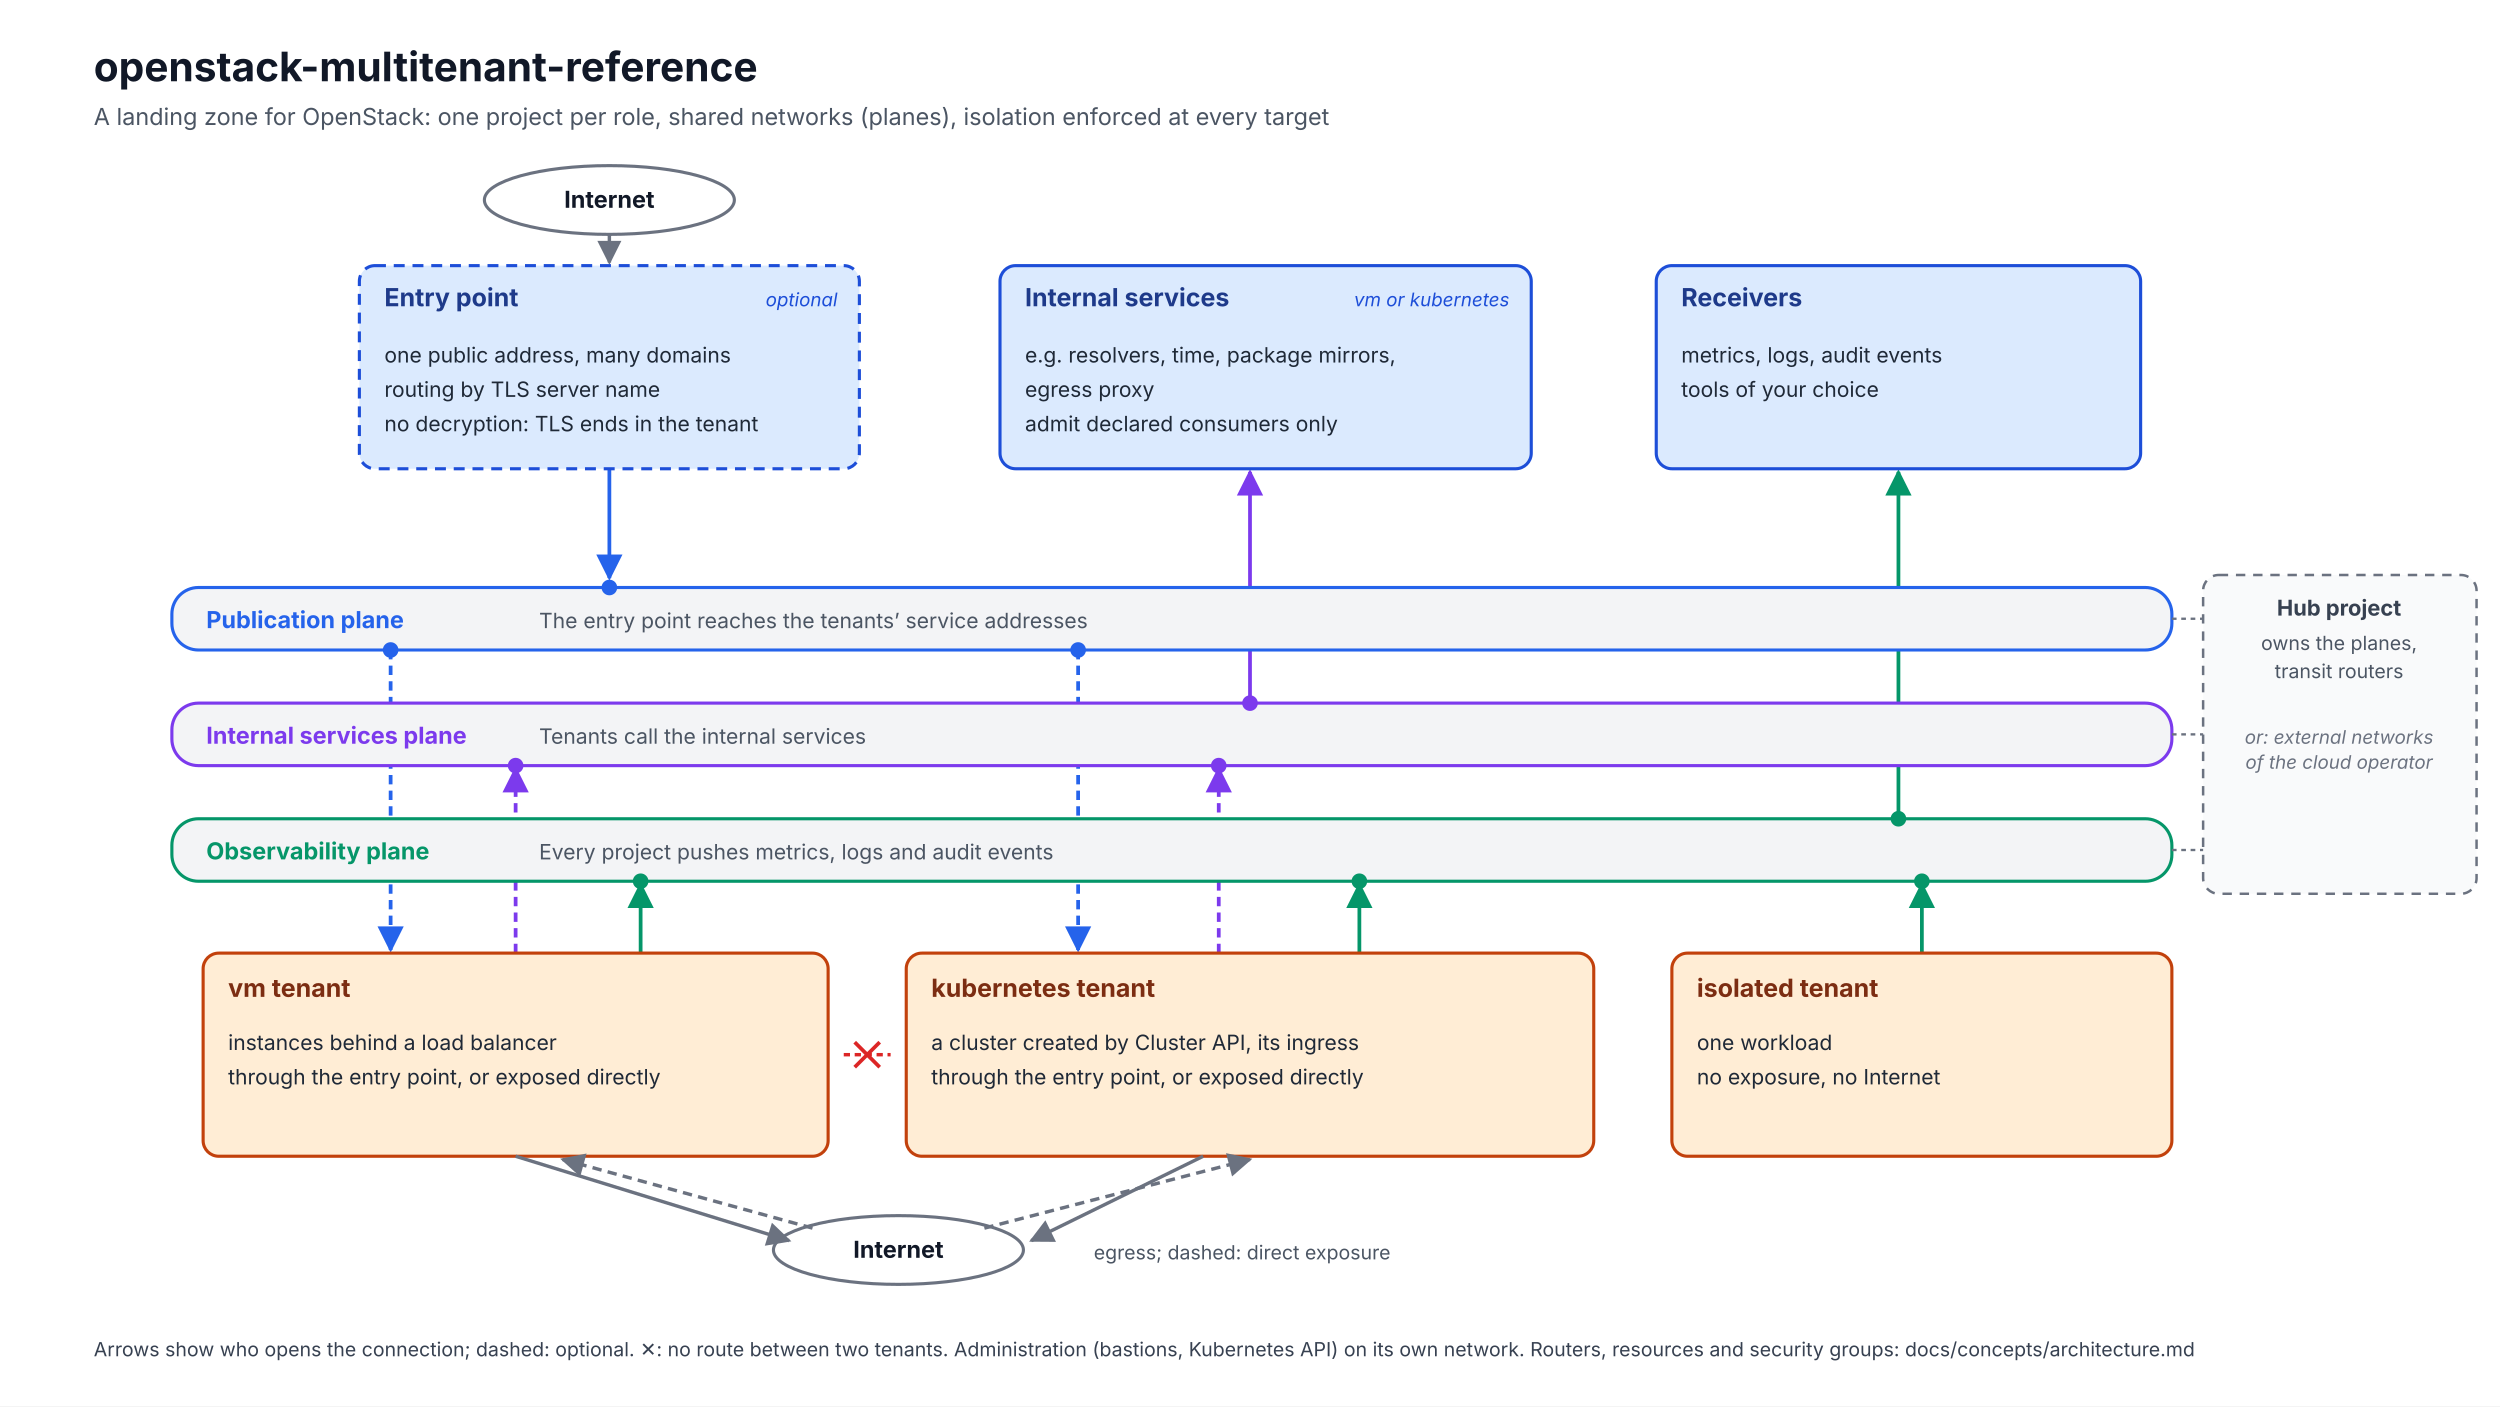
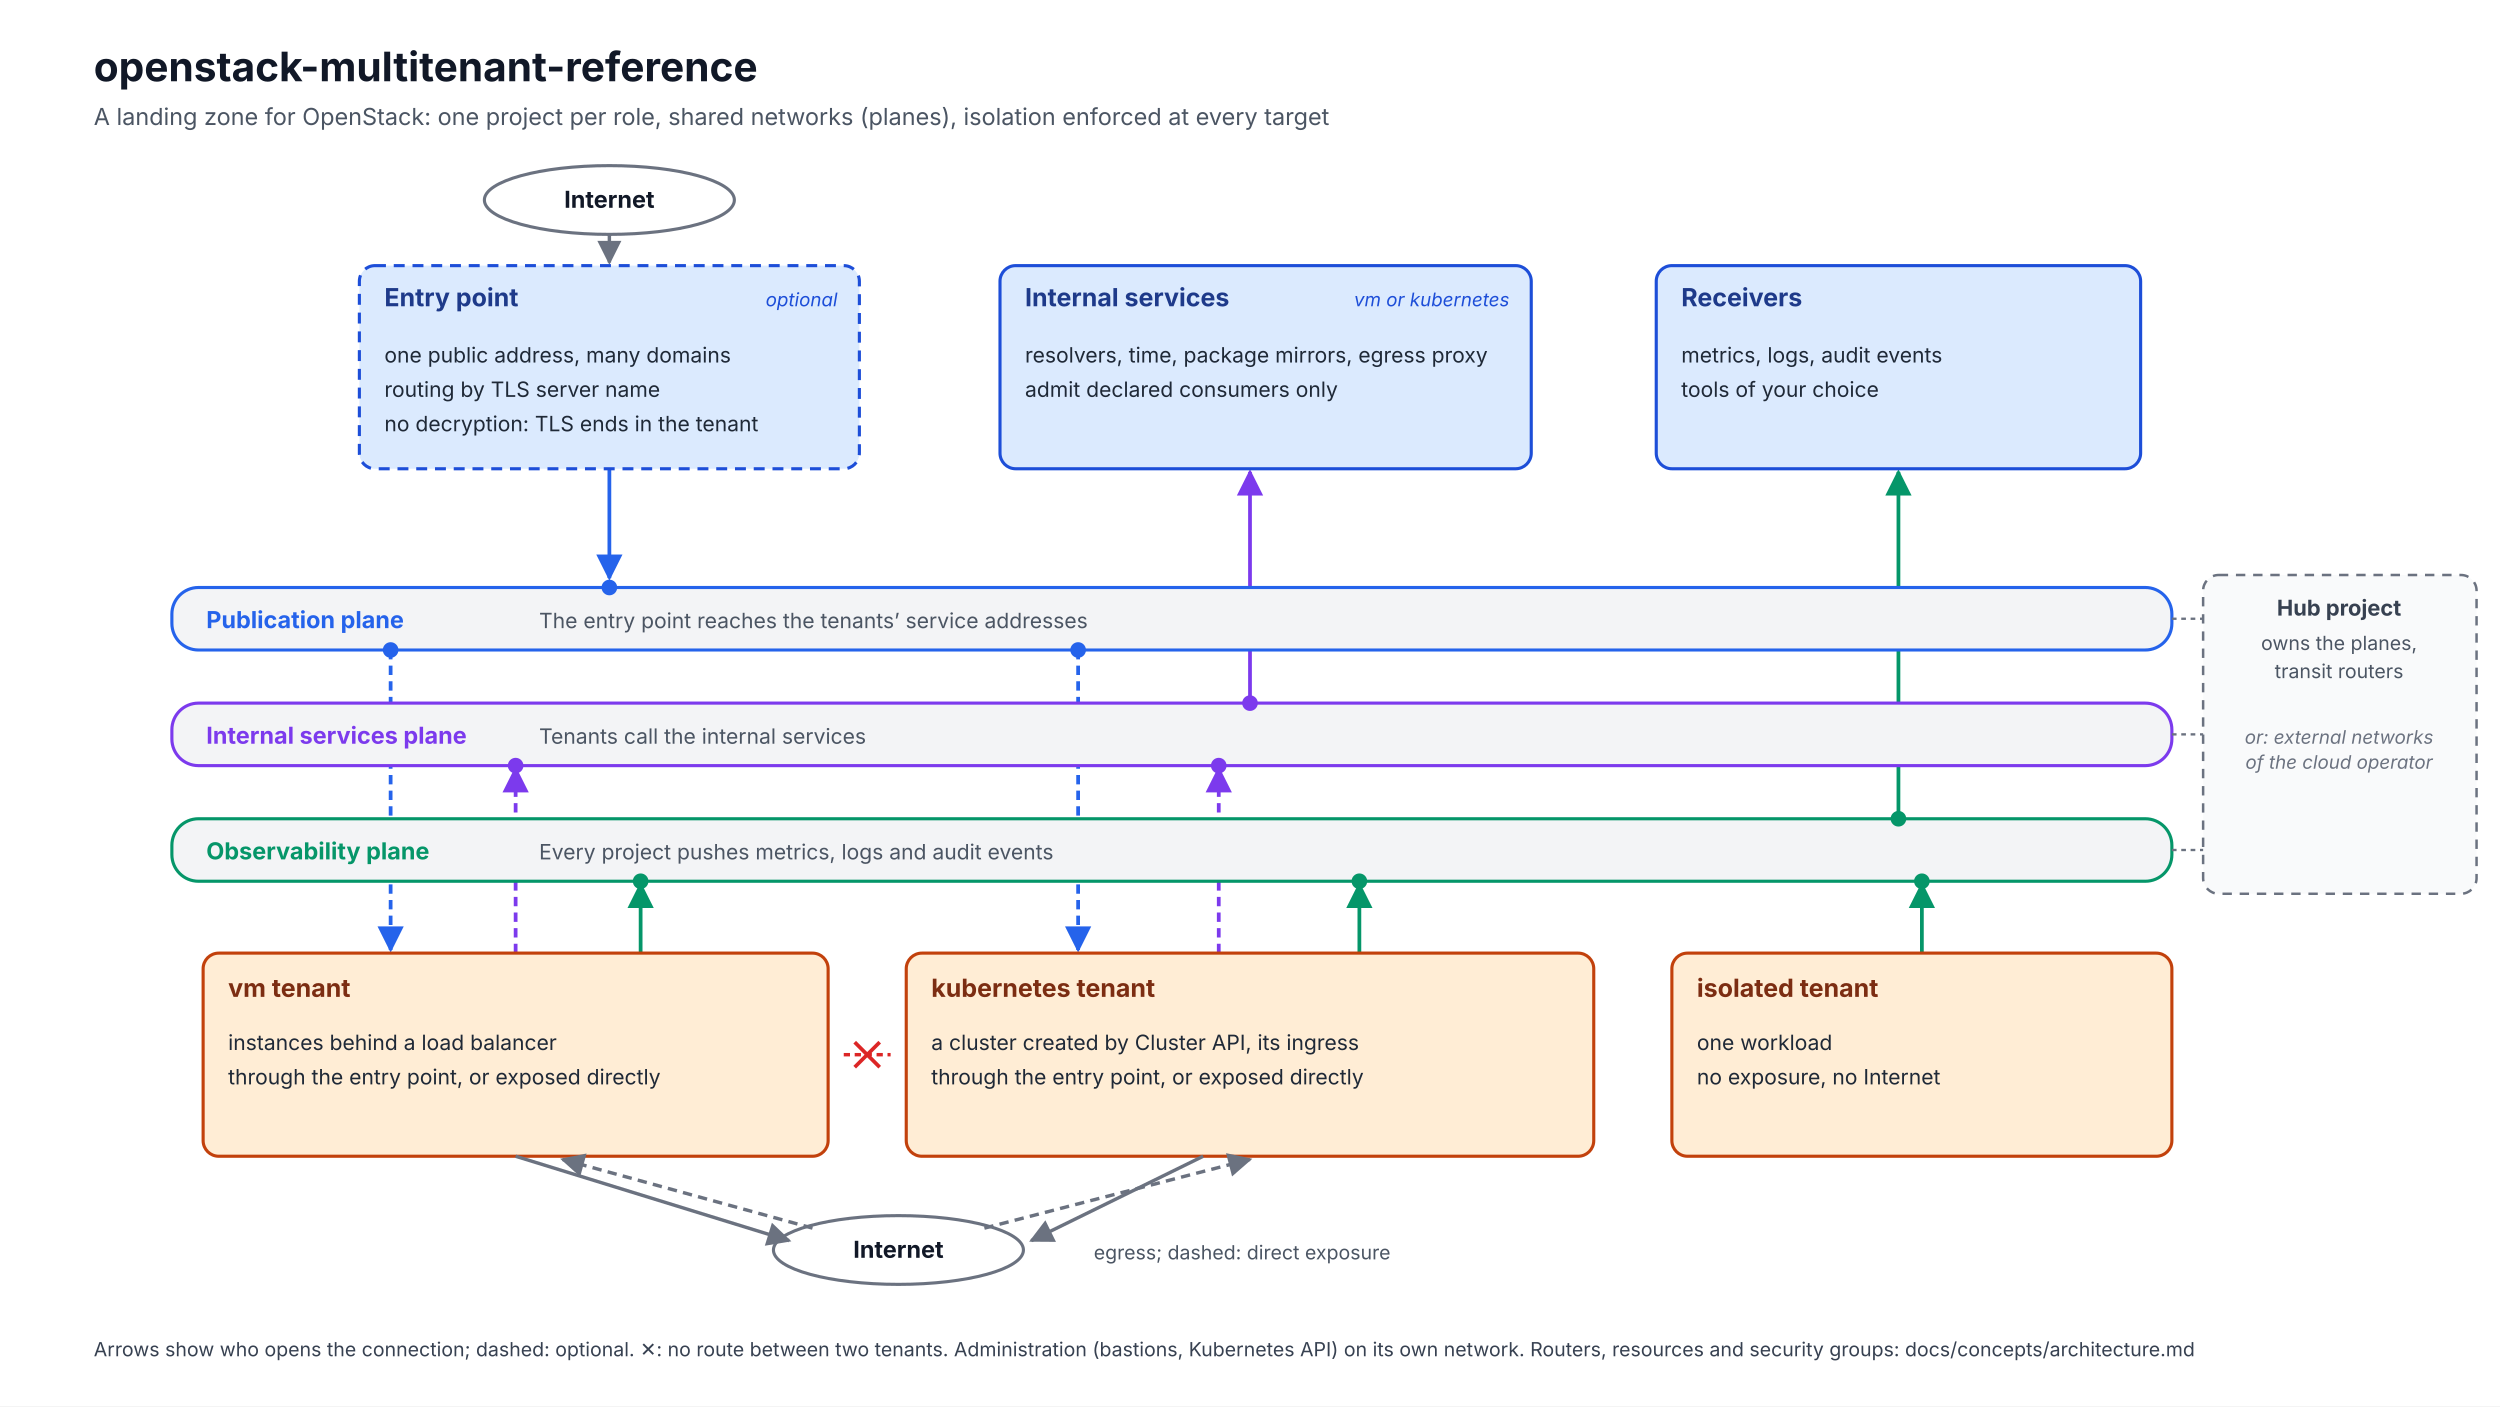
<svg xmlns="http://www.w3.org/2000/svg" viewBox="0 0 1600 900" width="1600" height="900" font-family="Inter,'Segoe UI',Helvetica,Arial,'DejaVu Sans',sans-serif">
  <defs>
    <marker id="ar" viewBox="0 0 10 10" refX="9" refY="5" markerWidth="7" markerHeight="7" orient="auto-start-reverse">
      <path d="M0,0 L10,5 L0,10 z" fill="#374151" />
    </marker>
    <marker id="mpub" viewBox="0 0 10 10" refX="9" refY="5" markerWidth="7" markerHeight="7" orient="auto-start-reverse">
      <path d="M0,0 L10,5 L0,10 z" fill="#2563eb" />
    </marker>
    <marker id="mint" viewBox="0 0 10 10" refX="9" refY="5" markerWidth="7" markerHeight="7" orient="auto-start-reverse">
      <path d="M0,0 L10,5 L0,10 z" fill="#7c3aed" />
    </marker>
    <marker id="mobs" viewBox="0 0 10 10" refX="9" refY="5" markerWidth="7" markerHeight="7" orient="auto-start-reverse">
      <path d="M0,0 L10,5 L0,10 z" fill="#059669" />
    </marker>
    <marker id="arg" viewBox="0 0 10 10" refX="9" refY="5" markerWidth="7" markerHeight="7" orient="auto-start-reverse">
      <path d="M0,0 L10,5 L0,10 z" fill="#6b7280" />
    </marker>
  </defs>
  <rect width="1600" height="900" fill="#ffffff" />
  <text x="60" y="52" font-size="26" fill="#111827" font-weight="bold" text-anchor="start">openstack-multitenant-reference</text>
  <text x="60" y="80" font-size="15" fill="#4b5563" font-weight="normal" text-anchor="start">A landing zone for OpenStack: one project per role, shared networks (planes), isolation enforced at every target</text>
  <line x1="390" y1="300" x2="390" y2="370" stroke="#2563eb" stroke-width="2.4" marker-end="url(#mpub)" />
  <line x1="800" y1="450" x2="800" y2="302" stroke="#7c3aed" stroke-width="2.4" marker-end="url(#mint)" />
  <line x1="1215" y1="524" x2="1215" y2="302" stroke="#059669" stroke-width="2.4" marker-end="url(#mobs)" />
  <line x1="250" y1="416" x2="250" y2="608" stroke="#2563eb" stroke-width="2.4" stroke-dasharray="6 4" marker-end="url(#mpub)" />
  <line x1="330" y1="610" x2="330" y2="492" stroke="#7c3aed" stroke-width="2.4" stroke-dasharray="6 4" marker-end="url(#mint)" />
  <line x1="410" y1="610" x2="410" y2="566" stroke="#059669" stroke-width="2.4" marker-end="url(#mobs)" />
  <line x1="690" y1="416" x2="690" y2="608" stroke="#2563eb" stroke-width="2.4" stroke-dasharray="6 4" marker-end="url(#mpub)" />
  <line x1="780" y1="610" x2="780" y2="492" stroke="#7c3aed" stroke-width="2.4" stroke-dasharray="6 4" marker-end="url(#mint)" />
  <line x1="870" y1="610" x2="870" y2="566" stroke="#059669" stroke-width="2.4" marker-end="url(#mobs)" />
  <line x1="1230" y1="610" x2="1230" y2="566" stroke="#059669" stroke-width="2.4" marker-end="url(#mobs)" />
  <rect x="110" y="376" width="1280" height="40" rx="17" fill="#f3f4f6" stroke="#2563eb" stroke-width="2" />
  <text x="132" y="402" font-size="15" fill="#2563eb" font-weight="bold" text-anchor="start">Publication plane</text>
  <text x="345" y="402" font-size="13.5" fill="#4b5563" font-weight="normal" text-anchor="start">The entry point reaches the tenants’ service addresses</text>
  <rect x="110" y="450" width="1280" height="40" rx="17" fill="#f3f4f6" stroke="#7c3aed" stroke-width="2" />
  <text x="132" y="476" font-size="15" fill="#7c3aed" font-weight="bold" text-anchor="start">Internal services plane</text>
  <text x="345" y="476" font-size="13.5" fill="#4b5563" font-weight="normal" text-anchor="start">Tenants call the internal services</text>
  <rect x="110" y="524" width="1280" height="40" rx="17" fill="#f3f4f6" stroke="#059669" stroke-width="2" />
  <text x="132" y="550" font-size="15" fill="#059669" font-weight="bold" text-anchor="start">Observability plane</text>
  <text x="345" y="550" font-size="13.5" fill="#4b5563" font-weight="normal" text-anchor="start">Every project pushes metrics, logs and audit events</text>
  <circle cx="390" cy="376" r="5" fill="#2563eb" />
  <circle cx="800" cy="450" r="5" fill="#7c3aed" />
  <circle cx="1215" cy="524" r="5" fill="#059669" />
  <circle cx="250" cy="416" r="5" fill="#2563eb" />
  <circle cx="330" cy="490" r="5" fill="#7c3aed" />
  <circle cx="410" cy="564" r="5" fill="#059669" />
  <circle cx="690" cy="416" r="5" fill="#2563eb" />
  <circle cx="780" cy="490" r="5" fill="#7c3aed" />
  <circle cx="870" cy="564" r="5" fill="#059669" />
  <circle cx="1230" cy="564" r="5" fill="#059669" />
  <rect x="1410" y="368" width="175" height="204" rx="10" fill="#f9fafb" stroke="#6b7280" stroke-width="1.6" stroke-dasharray="6 5" />
  <text x="1497" y="394" font-size="14" fill="#374151" font-weight="bold" text-anchor="middle">Hub project</text>
  <text x="1497" y="416" font-size="12.5" fill="#4b5563" font-weight="normal" text-anchor="middle">owns the planes,</text>
  <text x="1497" y="434" font-size="12.5" fill="#4b5563" font-weight="normal" text-anchor="middle">transit routers</text>
  <text x="1497" y="476" font-size="12" fill="#6b7280" font-weight="normal" text-anchor="middle" font-style="italic">or: external networks</text>
  <text x="1497" y="492" font-size="12" fill="#6b7280" font-weight="normal" text-anchor="middle" font-style="italic">of the cloud operator</text>
  <line x1="1390" y1="396.0" x2="1410" y2="396.0" stroke="#6b7280" stroke-width="1.5" stroke-dasharray="3 3" />
  <line x1="1390" y1="470.0" x2="1410" y2="470.0" stroke="#6b7280" stroke-width="1.5" stroke-dasharray="3 3" />
  <line x1="1390" y1="544.0" x2="1410" y2="544.0" stroke="#6b7280" stroke-width="1.5" stroke-dasharray="3 3" />
  <ellipse cx="390" cy="128" rx="80" ry="22" fill="#ffffff" stroke="#6b7280" stroke-width="2" />
  <text x="390" y="133" font-size="15" fill="#111827" font-weight="bold" text-anchor="middle">Internet</text>
  <line x1="390" y1="150" x2="390" y2="168" stroke="#6b7280" stroke-width="2.2" marker-end="url(#arg)" />
  <rect x="230" y="170" width="320" height="130" rx="10" fill="#dbeafe" stroke="#1d4ed8" stroke-width="2" stroke-dasharray="7 5" />
  <text x="246" y="196" font-size="16" fill="#1e3a8a" font-weight="bold" text-anchor="start">Entry point</text>
  <text x="536" y="196" font-size="12" fill="#1d4ed8" font-weight="normal" text-anchor="end" font-style="italic">optional</text>
  <text x="246" y="232" font-size="13.5" fill="#1f2937" font-weight="normal" text-anchor="start">one public address, many domains</text>
  <text x="246" y="254" font-size="13.5" fill="#1f2937" font-weight="normal" text-anchor="start">routing by TLS server name</text>
  <text x="246" y="276" font-size="13.5" fill="#1f2937" font-weight="normal" text-anchor="start">no decryption: TLS ends in the tenant</text>
  <rect x="640" y="170" width="340" height="130" rx="10" fill="#dbeafe" stroke="#1d4ed8" stroke-width="2" />
  <text x="656" y="196" font-size="16" fill="#1e3a8a" font-weight="bold" text-anchor="start">Internal services</text>
  <text x="966" y="196" font-size="12" fill="#1d4ed8" font-weight="normal" text-anchor="end" font-style="italic">vm or kubernetes</text>
-   <text x="656" y="232" font-size="13.5" fill="#1f2937" font-weight="normal" text-anchor="start">e.g. resolvers, time, package mirrors,</text>
-   <text x="656" y="254" font-size="13.5" fill="#1f2937" font-weight="normal" text-anchor="start">egress proxy</text>
-   <text x="656" y="276" font-size="13.5" fill="#1f2937" font-weight="normal" text-anchor="start">admit declared consumers only</text>
+   <text x="656" y="232" font-size="13.5" fill="#1f2937" font-weight="normal" text-anchor="start">resolvers, time, package mirrors, egress proxy</text>
+   <text x="656" y="254" font-size="13.5" fill="#1f2937" font-weight="normal" text-anchor="start">admit declared consumers only</text>
  <rect x="1060" y="170" width="310" height="130" rx="10" fill="#dbeafe" stroke="#1d4ed8" stroke-width="2" />
  <text x="1076" y="196" font-size="16" fill="#1e3a8a" font-weight="bold" text-anchor="start">Receivers</text>
  <text x="1356" y="196" font-size="12" fill="#1d4ed8" font-weight="normal" text-anchor="end" font-style="italic" />
  <text x="1076" y="232" font-size="13.5" fill="#1f2937" font-weight="normal" text-anchor="start">metrics, logs, audit events</text>
  <text x="1076" y="254" font-size="13.5" fill="#1f2937" font-weight="normal" text-anchor="start">tools of your choice</text>
  <rect x="130" y="610" width="400" height="130" rx="10" fill="#ffedd5" stroke="#c2410c" stroke-width="2" />
  <text x="146" y="638" font-size="16" fill="#7c2d12" font-weight="bold" text-anchor="start">vm tenant</text>
  <text x="146" y="672" font-size="13.5" fill="#1f2937" font-weight="normal" text-anchor="start">instances behind a load balancer</text>
  <text x="146" y="694" font-size="13.5" fill="#1f2937" font-weight="normal" text-anchor="start">through the entry point, or exposed directly</text>
  <rect x="580" y="610" width="440" height="130" rx="10" fill="#ffedd5" stroke="#c2410c" stroke-width="2" />
  <text x="596" y="638" font-size="16" fill="#7c2d12" font-weight="bold" text-anchor="start">kubernetes tenant</text>
  <text x="596" y="672" font-size="13.5" fill="#1f2937" font-weight="normal" text-anchor="start">a cluster created by Cluster API, its ingress</text>
  <text x="596" y="694" font-size="13.5" fill="#1f2937" font-weight="normal" text-anchor="start">through the entry point, or exposed directly</text>
  <rect x="1070" y="610" width="320" height="130" rx="10" fill="#ffedd5" stroke="#c2410c" stroke-width="2" />
  <text x="1086" y="638" font-size="16" fill="#7c2d12" font-weight="bold" text-anchor="start">isolated tenant</text>
  <text x="1086" y="672" font-size="13.5" fill="#1f2937" font-weight="normal" text-anchor="start">one workload</text>
  <text x="1086" y="694" font-size="13.5" fill="#1f2937" font-weight="normal" text-anchor="start">no exposure, no Internet</text>
  <line x1="540" y1="675" x2="570" y2="675" stroke="#dc2626" stroke-width="2.2" stroke-dasharray="4 3" />
  <line x1="547" y1="667" x2="563" y2="683" stroke="#dc2626" stroke-width="2.4" />
  <line x1="547" y1="683" x2="563" y2="667" stroke="#dc2626" stroke-width="2.4" />
  <ellipse cx="575" cy="800" rx="80" ry="22" fill="#ffffff" stroke="#6b7280" stroke-width="2" />
  <text x="575" y="805" font-size="15" fill="#111827" font-weight="bold" text-anchor="middle">Internet</text>
  <line x1="330" y1="740" x2="505" y2="794" stroke="#6b7280" stroke-width="2.2" marker-end="url(#arg)" />
  <line x1="770" y1="740" x2="660" y2="794" stroke="#6b7280" stroke-width="2.2" marker-end="url(#arg)" />
  <line x1="520" y1="786" x2="360" y2="742" stroke="#6b7280" stroke-width="2.2" stroke-dasharray="6 4" marker-end="url(#arg)" />
  <line x1="630" y1="786" x2="800" y2="742" stroke="#6b7280" stroke-width="2.2" stroke-dasharray="6 4" marker-end="url(#arg)" />
  <text x="700" y="806" font-size="12.5" fill="#4b5563" font-weight="normal" text-anchor="start">egress; dashed: direct exposure</text>
  <text x="60" y="868" font-size="12.5" fill="#374151" font-weight="normal" text-anchor="start">Arrows show who opens the connection; dashed: optional. ✕: no route between two tenants. Administration (bastions, Kubernetes API) on its own network. Routers, resources and security groups: docs/concepts/architecture.md</text>
</svg>
